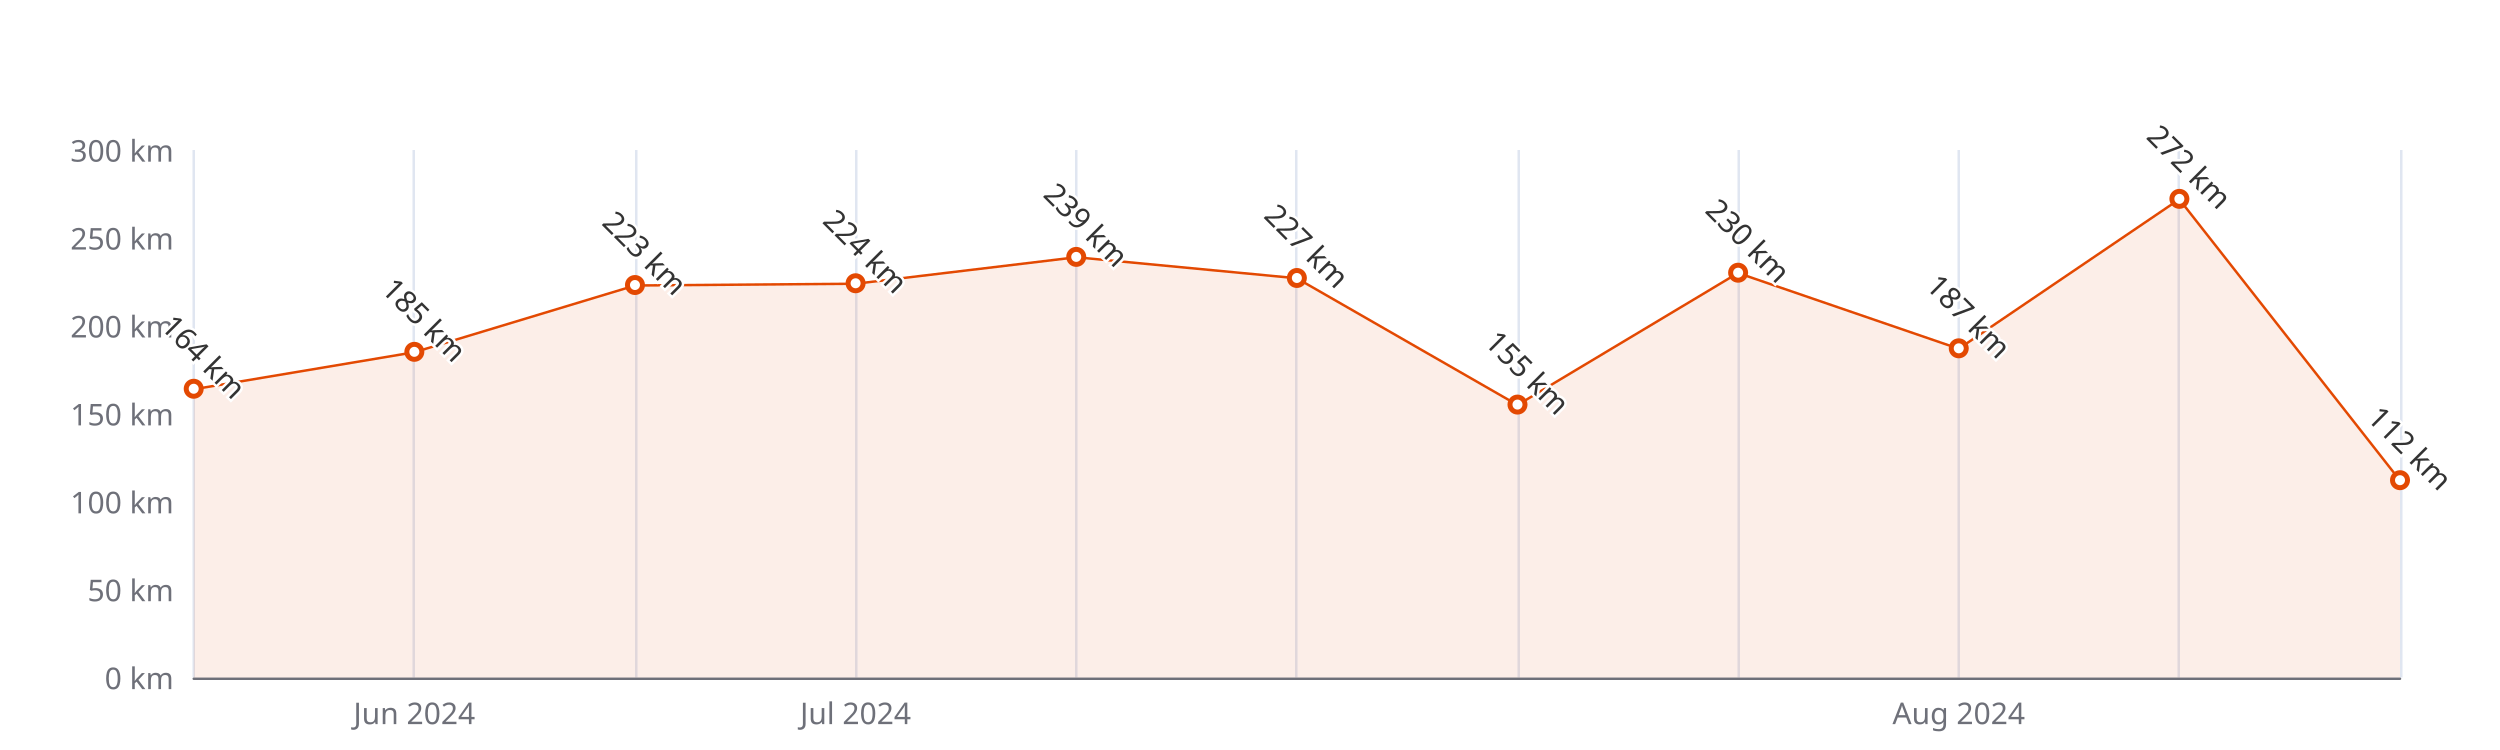
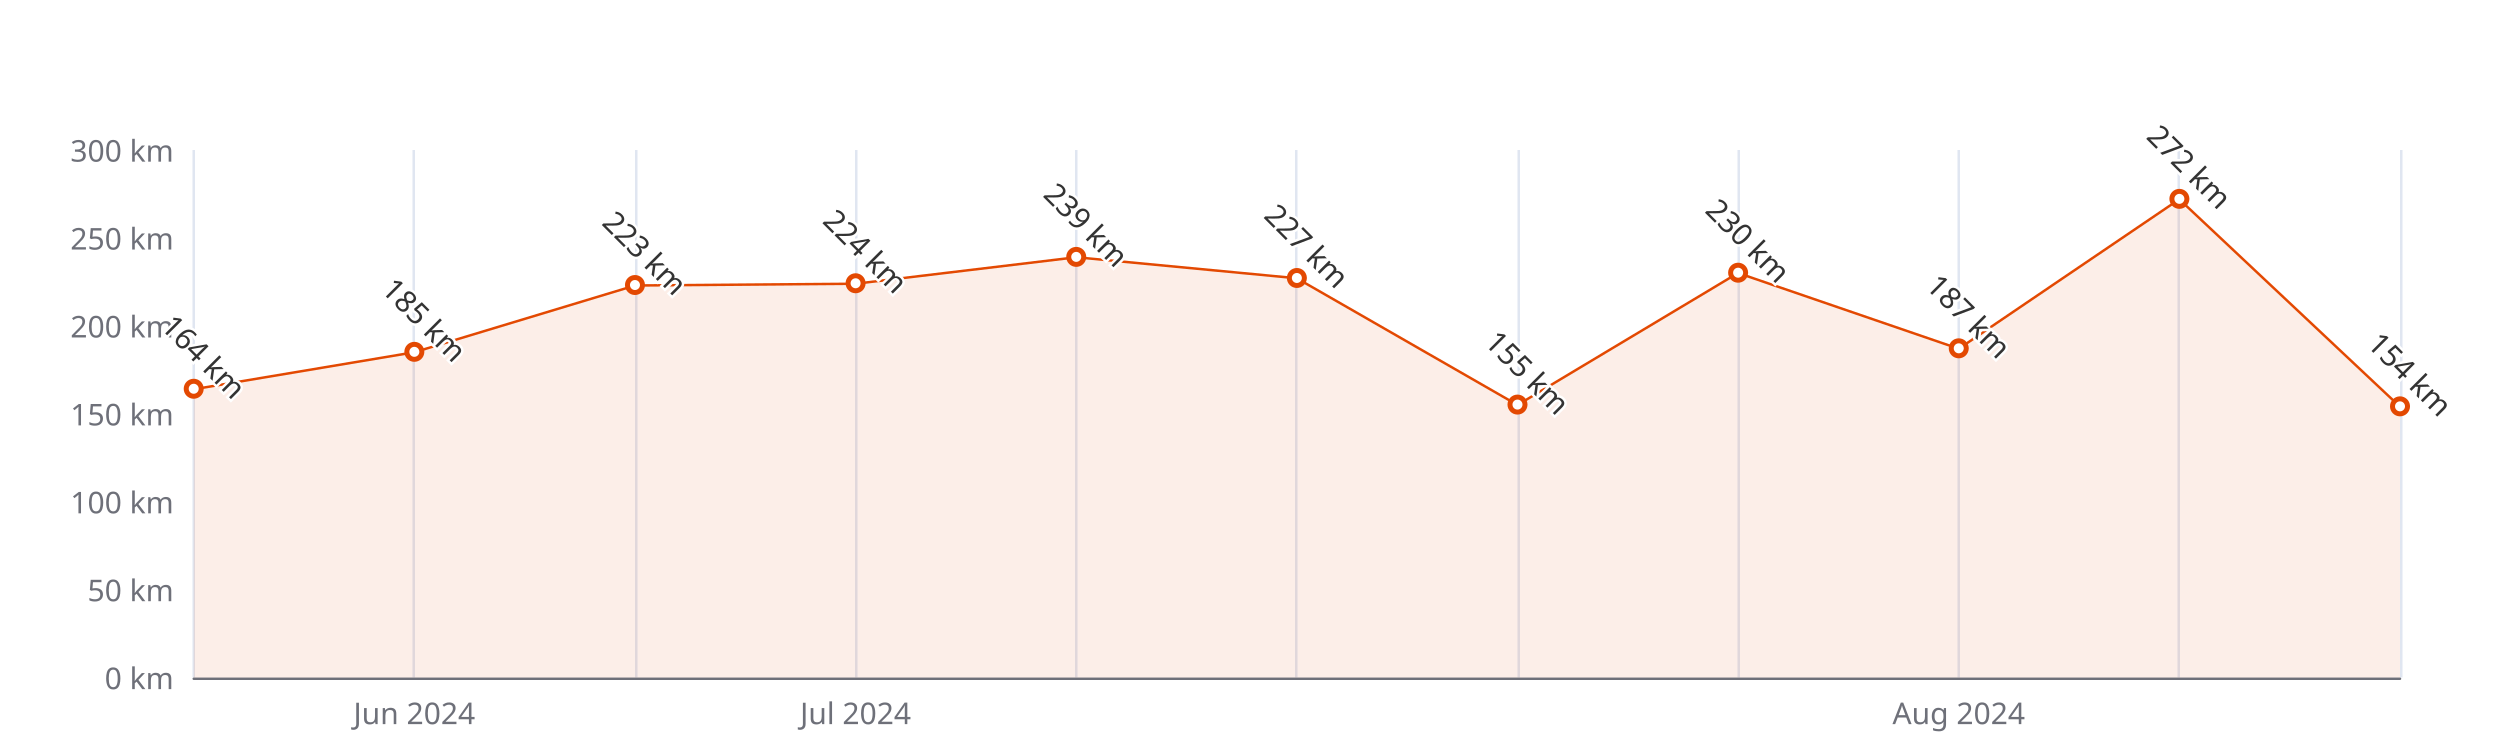
<svg xmlns="http://www.w3.org/2000/svg" width="1000" height="300" version="1.1" baseProfile="full" viewBox="0 0 1000 300">
  <rect width="1000" height="300" x="0" y="0" id="0" fill="#ffffff" />
  <path d="M77.5 60L77.5 271" fill="none" stroke="#E0E6F1" />
  <path d="M165.5 60L165.5 271" fill="none" stroke="#E0E6F1" />
  <path d="M254.5 60L254.5 271" fill="none" stroke="#E0E6F1" />
  <path d="M342.5 60L342.5 271" fill="none" stroke="#E0E6F1" />
  <path d="M430.5 60L430.5 271" fill="none" stroke="#E0E6F1" />
  <path d="M518.5 60L518.5 271" fill="none" stroke="#E0E6F1" />
  <path d="M607.5 60L607.5 271" fill="none" stroke="#E0E6F1" />
  <path d="M695.5 60L695.5 271" fill="none" stroke="#E0E6F1" />
  <path d="M783.5 60L783.5 271" fill="none" stroke="#E0E6F1" />
  <path d="M871.5 60L871.5 271" fill="none" stroke="#E0E6F1" />
  <path d="M960.5 60L960.5 271" fill="none" stroke="#E0E6F1" />
  <path d="M77.5 271.5L960 271.5" fill="none" stroke="#6E7079" stroke-linecap="round" />
  <text dominant-baseline="central" text-anchor="end" style="font-size:12px;font-family:sans-serif;" xml:space="preserve" transform="translate(69.48 271)" fill="#6E7079">0 km</text>
  <text dominant-baseline="central" text-anchor="end" style="font-size:12px;font-family:sans-serif;" xml:space="preserve" transform="translate(69.48 235.8333)" fill="#6E7079">50 km</text>
  <text dominant-baseline="central" text-anchor="end" style="font-size:12px;font-family:sans-serif;" xml:space="preserve" transform="translate(69.48 200.6667)" fill="#6E7079">100 km</text>
  <text dominant-baseline="central" text-anchor="end" style="font-size:12px;font-family:sans-serif;" xml:space="preserve" transform="translate(69.48 165.5)" fill="#6E7079">150 km</text>
  <text dominant-baseline="central" text-anchor="end" style="font-size:12px;font-family:sans-serif;" xml:space="preserve" transform="translate(69.48 130.3333)" fill="#6E7079">200 km</text>
  <text dominant-baseline="central" text-anchor="end" style="font-size:12px;font-family:sans-serif;" xml:space="preserve" transform="translate(69.48 95.1667)" fill="#6E7079">250 km</text>
  <text dominant-baseline="central" text-anchor="end" style="font-size:12px;font-family:sans-serif;" xml:space="preserve" transform="translate(69.48 60)" fill="#6E7079">300 km</text>
  <text dominant-baseline="central" text-anchor="middle" style="font-size:12px;font-family:sans-serif;" xml:space="preserve" y="6" transform="translate(165.732 279)" fill="#6E7079">Jun 2024</text>
  <text dominant-baseline="central" text-anchor="middle" style="font-size:12px;font-family:sans-serif;" xml:space="preserve" y="6" transform="translate(342.236 279)" fill="#6E7079">Jul 2024</text>
  <text dominant-baseline="central" text-anchor="middle" style="font-size:12px;font-family:sans-serif;" xml:space="preserve" y="6" transform="translate(783.496 279)" fill="#6E7079">Aug 2024</text>
  <g clip-path="url(#zr5-c0)">
-     <path d="M77.5 155.7L165.7 140.9L254 114.2L342.2 113.5L430.5 102.9L518.7 111.3L607 162L695.2 109.2L783.5 139.5L871.7 79.7L960 192.2L960 271L871.7 271L783.5 271L695.2 271L607 271L518.7 271L430.5 271L342.2 271L254 271L165.7 271L77.5 271Z" fill="rgb(227,73,2)" fill-opacity="0.09" />
-     <path d="M77.5 155.7L165.7 140.9L254 114.2L342.2 113.5L430.5 102.9L518.7 111.3L607 162L695.2 109.2L783.5 139.5L871.7 79.7L960 192.2" fill="none" stroke="#E34902" stroke-linejoin="bevel" />
+     <path d="M77.5 155.7L165.7 140.9L254 114.2L342.2 113.5L430.5 102.9L518.7 111.3L607 162L695.2 109.2L783.5 139.5L871.7 79.7L960 162.7L960 271L871.7 271L783.5 271L695.2 271L607 271L518.7 271L430.5 271L342.2 271L254 271L165.7 271L77.5 271Z" fill="rgb(227,73,2)" fill-opacity="0.09" />
+     <path d="M77.5 155.7L165.7 140.9L254 114.2L342.2 113.5L430.5 102.9L518.7 111.3L607 162L695.2 109.2L783.5 139.5L871.7 79.7L960 162.7" fill="none" stroke="#E34902" stroke-linejoin="bevel" />
  </g>
  <path d="M1 0A1 1 0 1 1 1 -0.1A1 1 0 0 1 1 0" transform="matrix(3,0,0,3,77.48,155.6533)" fill="#fff" stroke="#E34902" stroke-width="0.667" />
  <path d="M1 0A1 1 0 1 1 1 -0.1A1 1 0 0 1 1 0" transform="matrix(3,0,0,3,165.732,140.8833)" fill="#fff" stroke="#E34902" stroke-width="0.667" />
  <path d="M1 0A1 1 0 1 1 1 -0.1A1 1 0 0 1 1 0" transform="matrix(3,0,0,3,253.984,114.1567)" fill="#fff" stroke="#E34902" stroke-width="0.667" />
  <path d="M1 0A1 1 0 1 1 1 -0.1A1 1 0 0 1 1 0" transform="matrix(3,0,0,3,342.236,113.4533)" fill="#fff" stroke="#E34902" stroke-width="0.667" />
  <path d="M1 0A1 1 0 1 1 1 -0.1A1 1 0 0 1 1 0" transform="matrix(3,0,0,3,430.488,102.9033)" fill="#fff" stroke="#E34902" stroke-width="0.667" />
  <path d="M1 0A1 1 0 1 1 1 -0.1A1 1 0 0 1 1 0" transform="matrix(3,0,0,3,518.74,111.3433)" fill="#fff" stroke="#E34902" stroke-width="0.667" />
  <path d="M1 0A1 1 0 1 1 1 -0.1A1 1 0 0 1 1 0" transform="matrix(3,0,0,3,606.992,161.9833)" fill="#fff" stroke="#E34902" stroke-width="0.667" />
  <path d="M1 0A1 1 0 1 1 1 -0.1A1 1 0 0 1 1 0" transform="matrix(3,0,0,3,695.244,109.2333)" fill="#fff" stroke="#E34902" stroke-width="0.667" />
  <path d="M1 0A1 1 0 1 1 1 -0.1A1 1 0 0 1 1 0" transform="matrix(3,0,0,3,783.496,139.4767)" fill="#fff" stroke="#E34902" stroke-width="0.667" />
  <path d="M1 0A1 1 0 1 1 1 -0.1A1 1 0 0 1 1 0" transform="matrix(3,0,0,3,871.748,79.6933)" fill="#fff" stroke="#E34902" stroke-width="0.667" />
-   <path d="M1 0A1 1 0 1 1 1 -0.1A1 1 0 0 1 1 0" transform="matrix(3,0,0,3,960,192.2267)" fill="#fff" stroke="#E34902" stroke-width="0.667" />
+   <path d="M1 0A1 1 0 1 1 1 -0.1A1 1 0 0 1 1 0" transform="matrix(3,0,0,3,960,162.6867)" fill="#fff" stroke="#E34902" stroke-width="0.667" />
  <text dominant-baseline="central" text-anchor="middle" style="font-size:12px;font-family:sans-serif;" xml:space="preserve" y="-6" transform="matrix(0.707,0.707,-0.707,0.707,77.48,146.6533)" fill="#333" stroke="rgb(255,255,255)" stroke-width="2" paint-order="stroke" stroke-miterlimit="2">164 km</text>
  <text dominant-baseline="central" text-anchor="middle" style="font-size:12px;font-family:sans-serif;" xml:space="preserve" y="-6" transform="matrix(0.707,0.707,-0.707,0.707,165.732,131.8833)" fill="#333" stroke="rgb(255,255,255)" stroke-width="2" paint-order="stroke" stroke-miterlimit="2">185 km</text>
  <text dominant-baseline="central" text-anchor="middle" style="font-size:12px;font-family:sans-serif;" xml:space="preserve" y="-6" transform="matrix(0.707,0.707,-0.707,0.707,253.984,105.1567)" fill="#333" stroke="rgb(255,255,255)" stroke-width="2" paint-order="stroke" stroke-miterlimit="2">223 km</text>
  <text dominant-baseline="central" text-anchor="middle" style="font-size:12px;font-family:sans-serif;" xml:space="preserve" y="-6" transform="matrix(0.707,0.707,-0.707,0.707,342.236,104.4533)" fill="#333" stroke="rgb(255,255,255)" stroke-width="2" paint-order="stroke" stroke-miterlimit="2">224 km</text>
  <text dominant-baseline="central" text-anchor="middle" style="font-size:12px;font-family:sans-serif;" xml:space="preserve" y="-6" transform="matrix(0.707,0.707,-0.707,0.707,430.488,93.9033)" fill="#333" stroke="rgb(255,255,255)" stroke-width="2" paint-order="stroke" stroke-miterlimit="2">239 km</text>
  <text dominant-baseline="central" text-anchor="middle" style="font-size:12px;font-family:sans-serif;" xml:space="preserve" y="-6" transform="matrix(0.707,0.707,-0.707,0.707,518.74,102.3433)" fill="#333" stroke="rgb(255,255,255)" stroke-width="2" paint-order="stroke" stroke-miterlimit="2">227 km</text>
  <text dominant-baseline="central" text-anchor="middle" style="font-size:12px;font-family:sans-serif;" xml:space="preserve" y="-6" transform="matrix(0.707,0.707,-0.707,0.707,606.992,152.9833)" fill="#333" stroke="rgb(255,255,255)" stroke-width="2" paint-order="stroke" stroke-miterlimit="2">155 km</text>
  <text dominant-baseline="central" text-anchor="middle" style="font-size:12px;font-family:sans-serif;" xml:space="preserve" y="-6" transform="matrix(0.707,0.707,-0.707,0.707,695.244,100.2333)" fill="#333" stroke="rgb(255,255,255)" stroke-width="2" paint-order="stroke" stroke-miterlimit="2">230 km</text>
  <text dominant-baseline="central" text-anchor="middle" style="font-size:12px;font-family:sans-serif;" xml:space="preserve" y="-6" transform="matrix(0.707,0.707,-0.707,0.707,783.496,130.4767)" fill="#333" stroke="rgb(255,255,255)" stroke-width="2" paint-order="stroke" stroke-miterlimit="2">187 km</text>
  <text dominant-baseline="central" text-anchor="middle" style="font-size:12px;font-family:sans-serif;" xml:space="preserve" y="-6" transform="matrix(0.707,0.707,-0.707,0.707,871.748,70.6933)" fill="#333" stroke="rgb(255,255,255)" stroke-width="2" paint-order="stroke" stroke-miterlimit="2">272 km</text>
-   <text dominant-baseline="central" text-anchor="middle" style="font-size:12px;font-family:sans-serif;" xml:space="preserve" y="-6" transform="matrix(0.707,0.707,-0.707,0.707,960,183.2267)" fill="#333" stroke="rgb(255,255,255)" stroke-width="2" paint-order="stroke" stroke-miterlimit="2">112 km</text>
+   <text dominant-baseline="central" text-anchor="middle" style="font-size:12px;font-family:sans-serif;" xml:space="preserve" y="-6" transform="matrix(0.707,0.707,-0.707,0.707,960,153.6867)" fill="#333" stroke="rgb(255,255,255)" stroke-width="2" paint-order="stroke" stroke-miterlimit="2">154 km</text>
  <defs>
    <clipPath id="zr5-c0">
      <path d="M76 59.5l884 0l0 212l-884 0Z" fill="#000" />
    </clipPath>
  </defs>
</svg>
